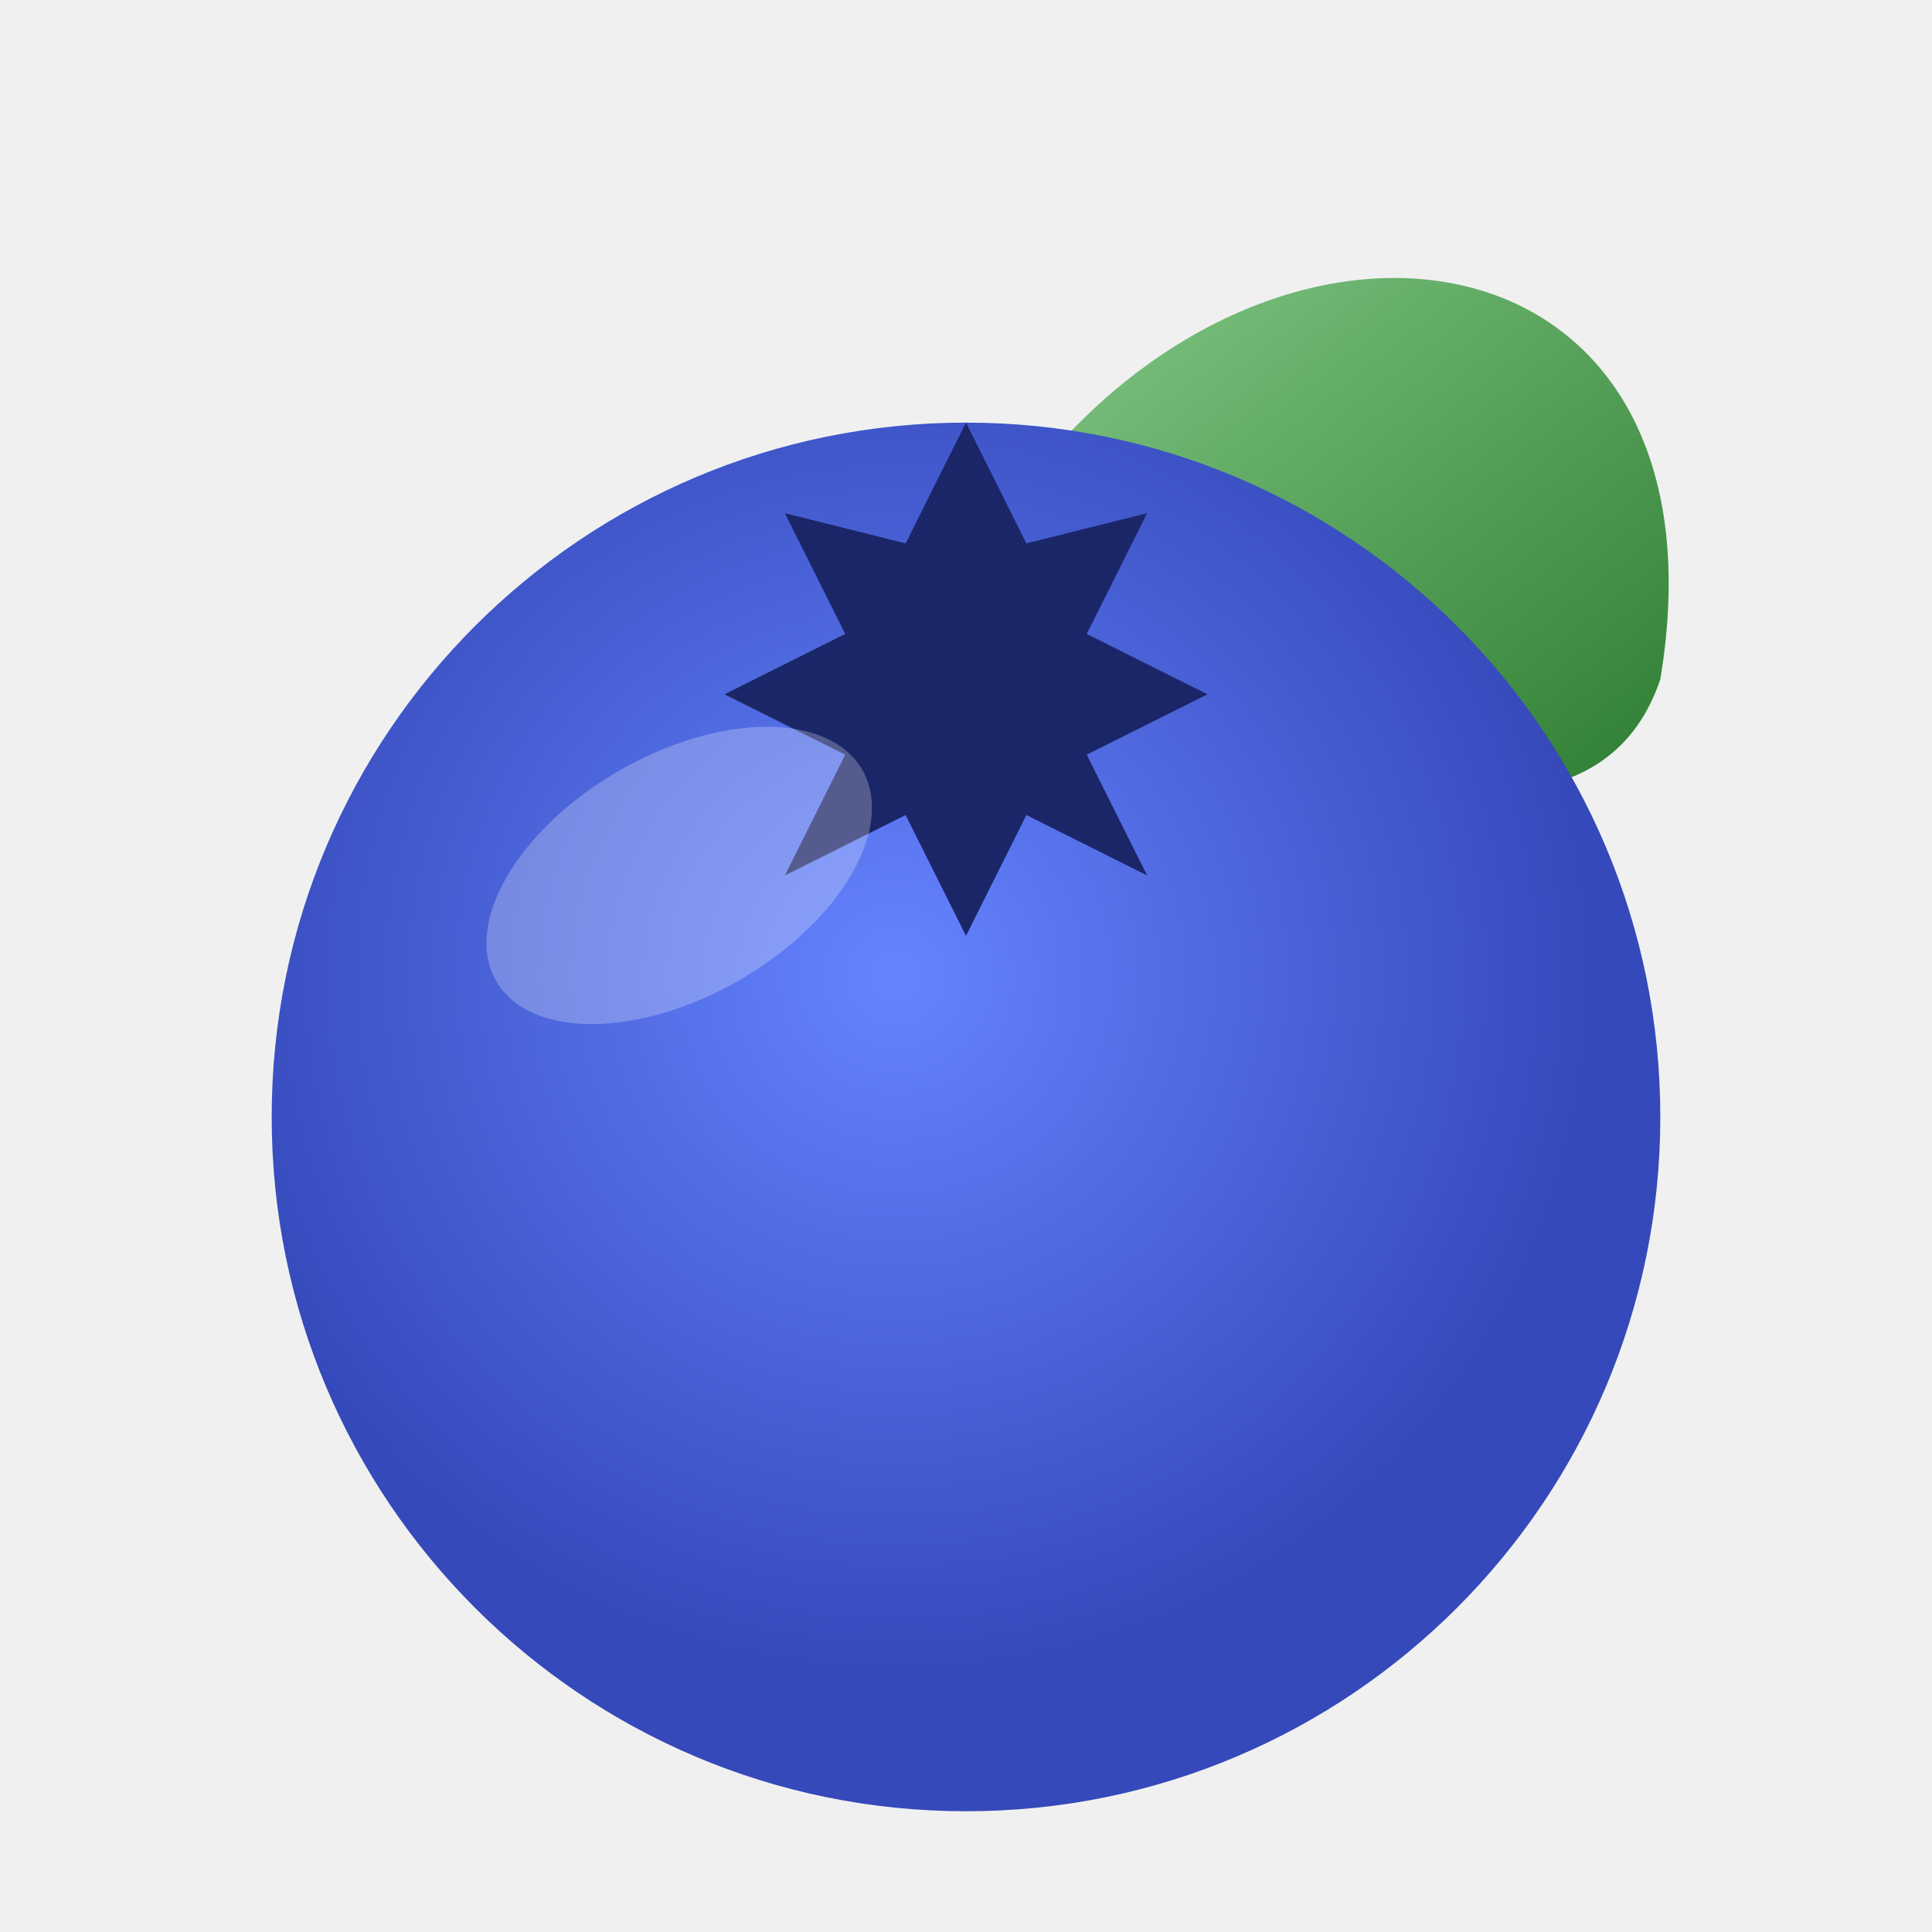
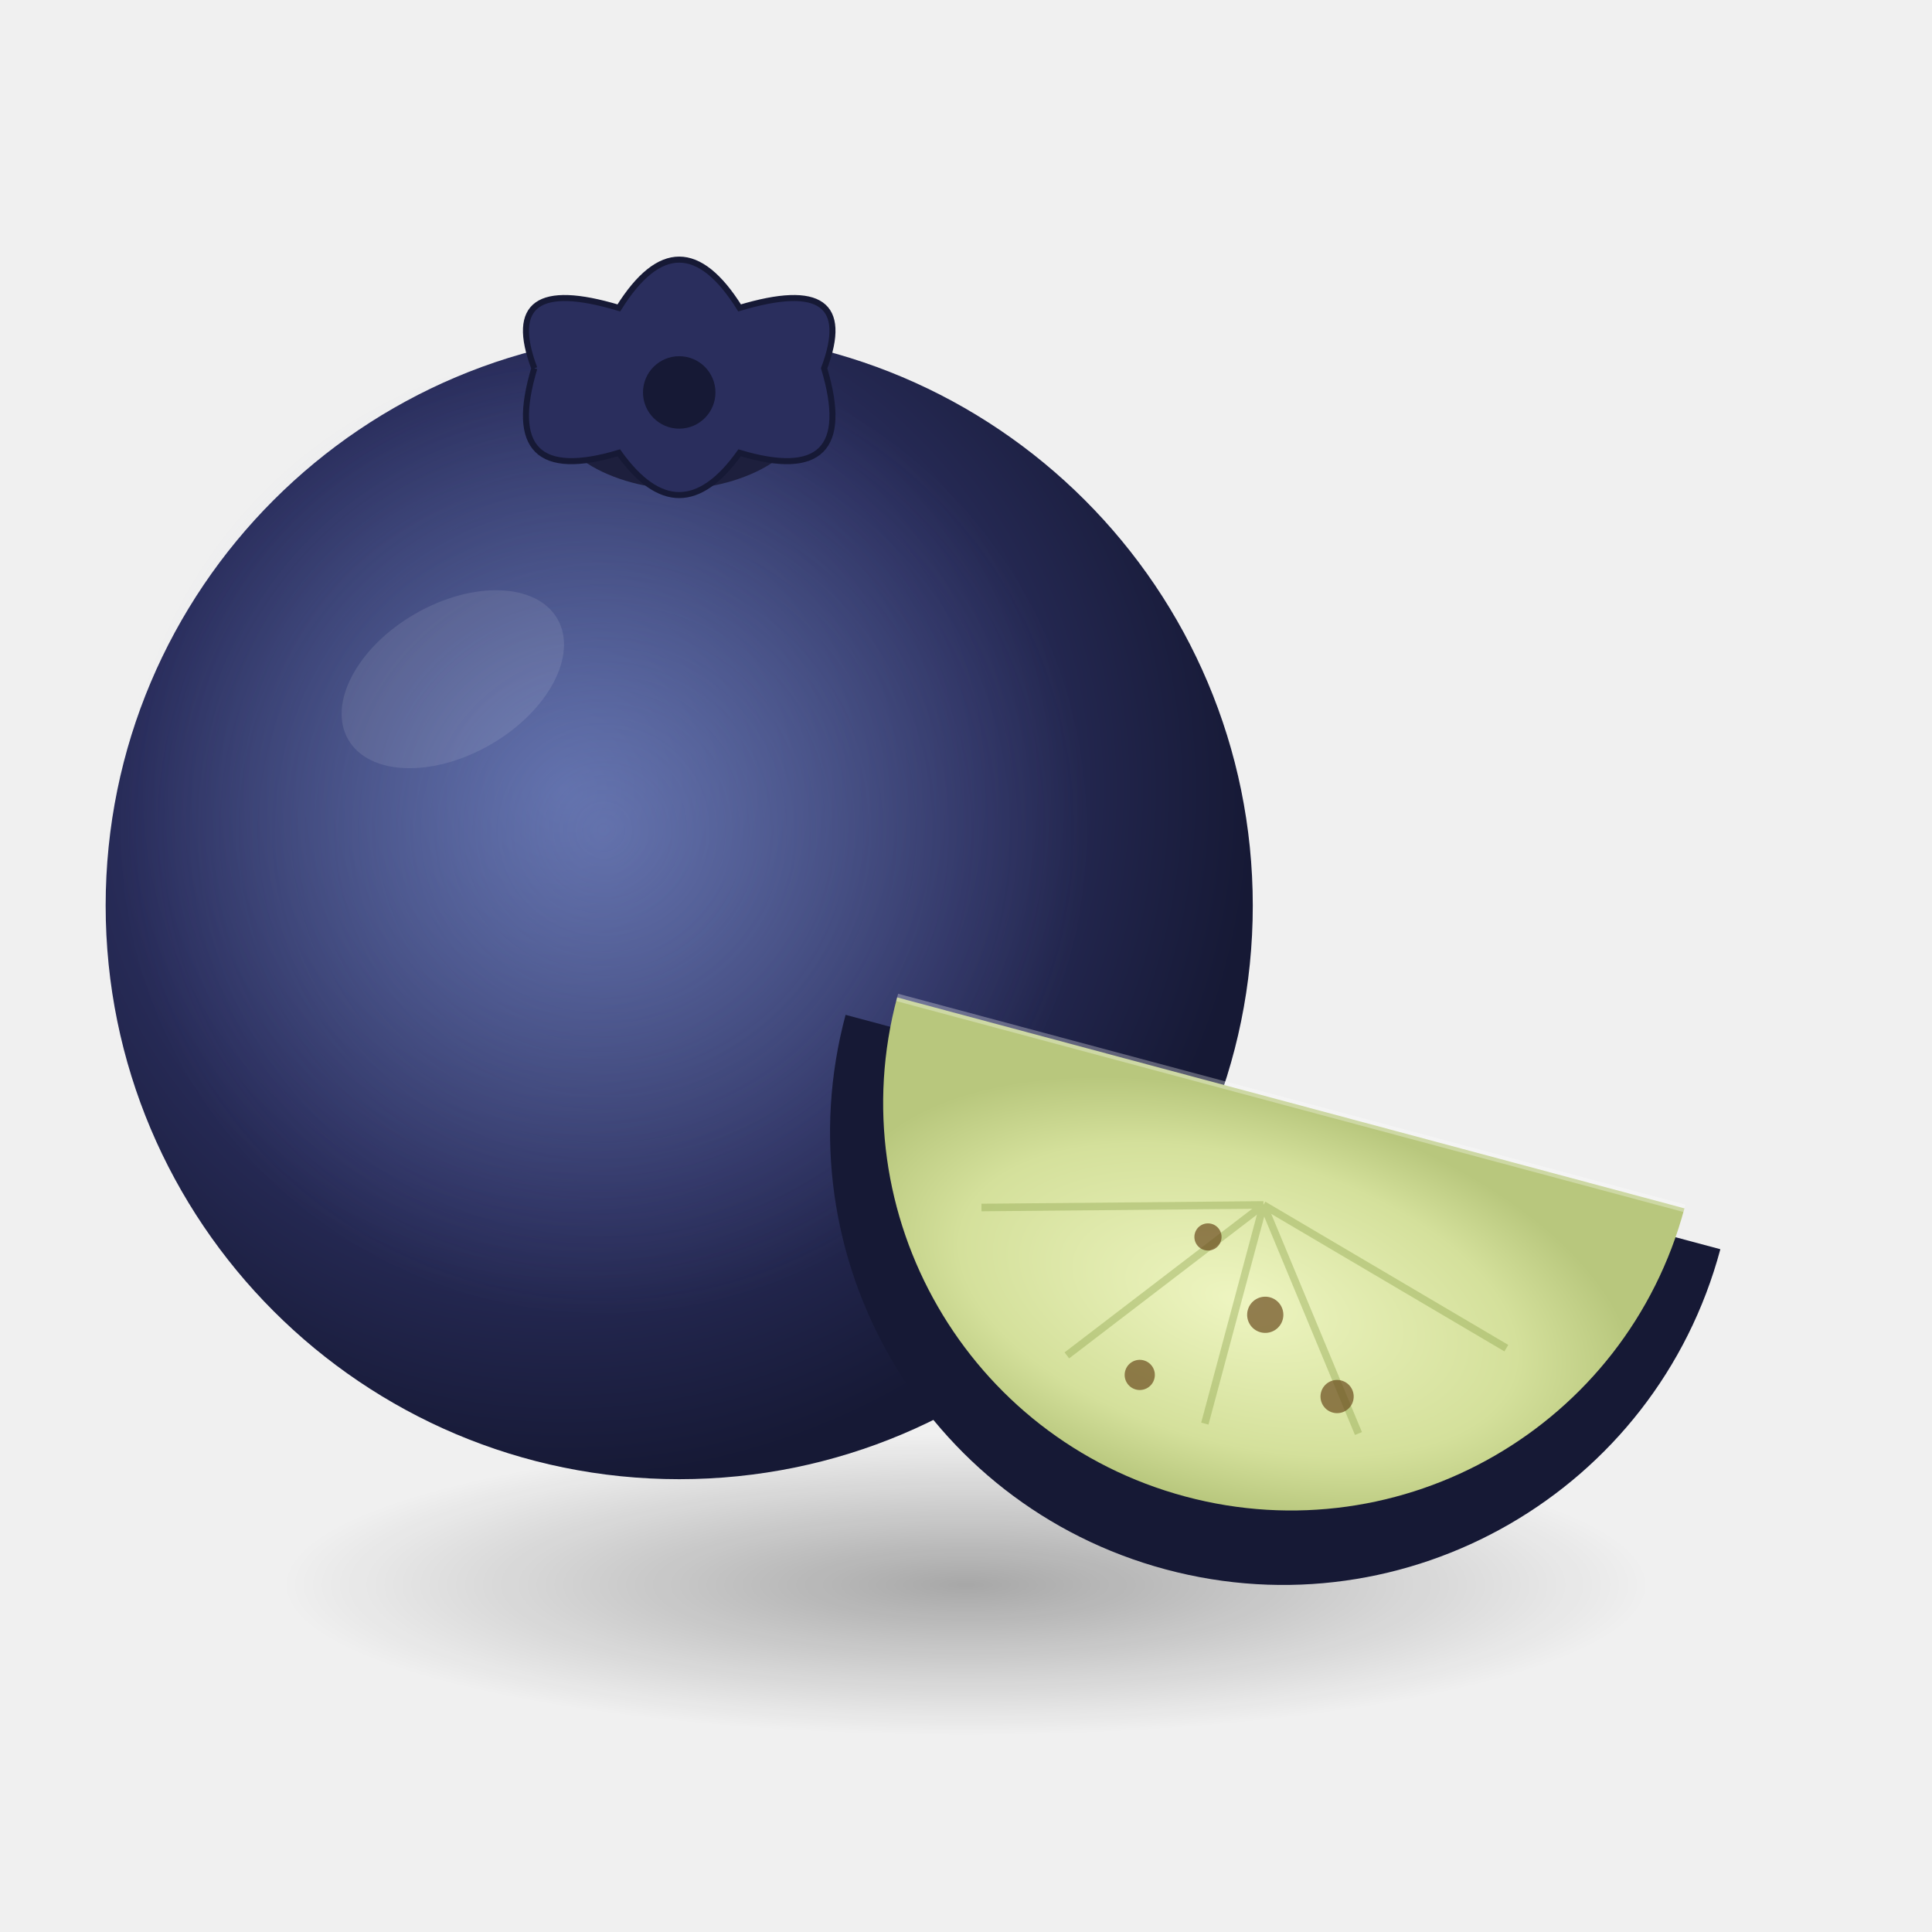
<svg xmlns="http://www.w3.org/2000/svg" width="128" height="128" viewBox="0 0 128 128">
  <defs>
-     <radialGradient id="berryGrad" cx="45%" cy="40%" r="50%">
-       <stop offset="0%" style="stop-color:#6584FF" />
-       <stop offset="100%" style="stop-color:#3549BA" />
+     <radialGradient id="blueberry_skin" cx="40%" cy="40%" r="60%">
+       <stop offset="0%" style="stop-color:#4b5a94" />
+       <stop offset="60%" style="stop-color:#2a2e5d" />
+       <stop offset="100%" style="stop-color:#161935" />
    </radialGradient>
-     <linearGradient id="leafGrad" x1="0%" y1="0%" x2="100%" y2="100%">
-       <stop offset="0%" style="stop-color:#81C784" />
-       <stop offset="100%" style="stop-color:#2E7D32" />
-     </linearGradient>
+     <radialGradient id="blueberry_bloom" cx="50%" cy="50%" r="50%">
+       <stop offset="0%" style="stop-color:#8e9edb; stop-opacity:0.4" />
+       <stop offset="100%" style="stop-color:#8e9edb; stop-opacity:0" />
+     </radialGradient>
+     <radialGradient id="blueberry_pulp" cx="50%" cy="50%" r="50%">
+       <stop offset="0%" style="stop-color:#eef5c1" />
+       <stop offset="70%" style="stop-color:#d4e09b" />
+       <stop offset="100%" style="stop-color:#b8c77d" />
+     </radialGradient>
+     <radialGradient id="blueberry_shadow" cx="50%" cy="50%" r="50%">
+       <stop offset="0%" style="stop-color:#000; stop-opacity:0.3" />
+       <stop offset="100%" style="stop-color:#000; stop-opacity:0" />
+     </radialGradient>
  </defs>
-   <path d="M68 32 C 85 10, 115 15, 110 45 C 105 60, 80 50, 68 35 Z" fill="url(#leafGrad)" />
-   <path d="M68 32 Q 72 40 64 42" stroke="#1B2668" stroke-width="3" fill="none" stroke-linecap="round" />
-   <circle cx="64" cy="74" r="46" fill="url(#berryGrad)" />
-   <path d="M64 28 L 68 36 L 76 34 L 72 42 L 80 46 L 72 50 L 76 58 L 68 54 L 64 62 L 60 54 L 52 58 L 56 50 L 48 46 L 56 42 L 52 34 L 60 36 Z" fill="#1B2668" />
-   <ellipse cx="45" cy="58" rx="14" ry="8" transform="rotate(-30 45 58)" fill="white" fill-opacity="0.25" />
+   <ellipse cx="64" cy="105" rx="45" ry="10" fill="url(#blueberry_shadow)" />
+   <g transform="translate(45, 60)">
+     <circle cx="0" cy="0" r="38" fill="url(#blueberry_skin)" />
+     <circle cx="-5" cy="-5" r="32" fill="url(#blueberry_bloom)" />
+     <g transform="translate(0, -34) scale(0.8)">
+       <path d="M-10,0 C-12,-5 -5,-8 0,-8 C5,-8 12,-5 10,0 C12,5 5,8 0,8 C-5,8 -12,5 -10,0 Z" fill="#1d1f3d" />
+       <path d="M-12,-2 Q-15,-10 -5,-7 Q0,-15 5,-7 Q15,-10 12,-2 Q15,8 5,5 Q0,12 -5,5 Q-15,8 -12,-2" fill="#2a2e5d" stroke="#161935" stroke-width="0.5" />
+       <circle cx="0" cy="0" r="3" fill="#161935" />
+     </g>
+     <ellipse cx="-15" cy="-15" rx="8" ry="5" fill="white" fill-opacity="0.1" transform="rotate(-30, -15, -15)" />
+   </g>
+   <g transform="translate(85, 75) rotate(15)">
+     <path d="M-30,0 A30,30 0 1,0 30,0 L0,0 Z" fill="#161935" />
+     <path d="M-27,-2 A27,27 0 1,0 27,-2 Z" fill="url(#blueberry_pulp)" />
+     <g opacity="0.4">
+       <line x1="0" y1="5" x2="0" y2="20" stroke="#8ca34b" stroke-width="0.5" />
+       <line x1="0" y1="5" x2="10" y2="18" stroke="#8ca34b" stroke-width="0.5" />
+       <line x1="0" y1="5" x2="-10" y2="18" stroke="#8ca34b" stroke-width="0.5" />
+       <line x1="0" y1="5" x2="18" y2="10" stroke="#8ca34b" stroke-width="0.5" />
+       <line x1="0" y1="5" x2="-18" y2="10" stroke="#8ca34b" stroke-width="0.5" />
+     </g>
+     <circle cx="2" cy="12" r="1.2" fill="#6b4c1e" opacity="0.7" />
+     <circle cx="-5" cy="18" r="1" fill="#6b4c1e" opacity="0.7" />
+     <circle cx="8" cy="16" r="1.1" fill="#6b4c1e" opacity="0.7" />
+     <circle cx="-3" cy="8" r="0.9" fill="#6b4c1e" opacity="0.7" />
+     <path d="M-27,-2 L27,-2" stroke="#ffffff" stroke-width="0.5" stroke-opacity="0.3" />
+   </g>
</svg>
